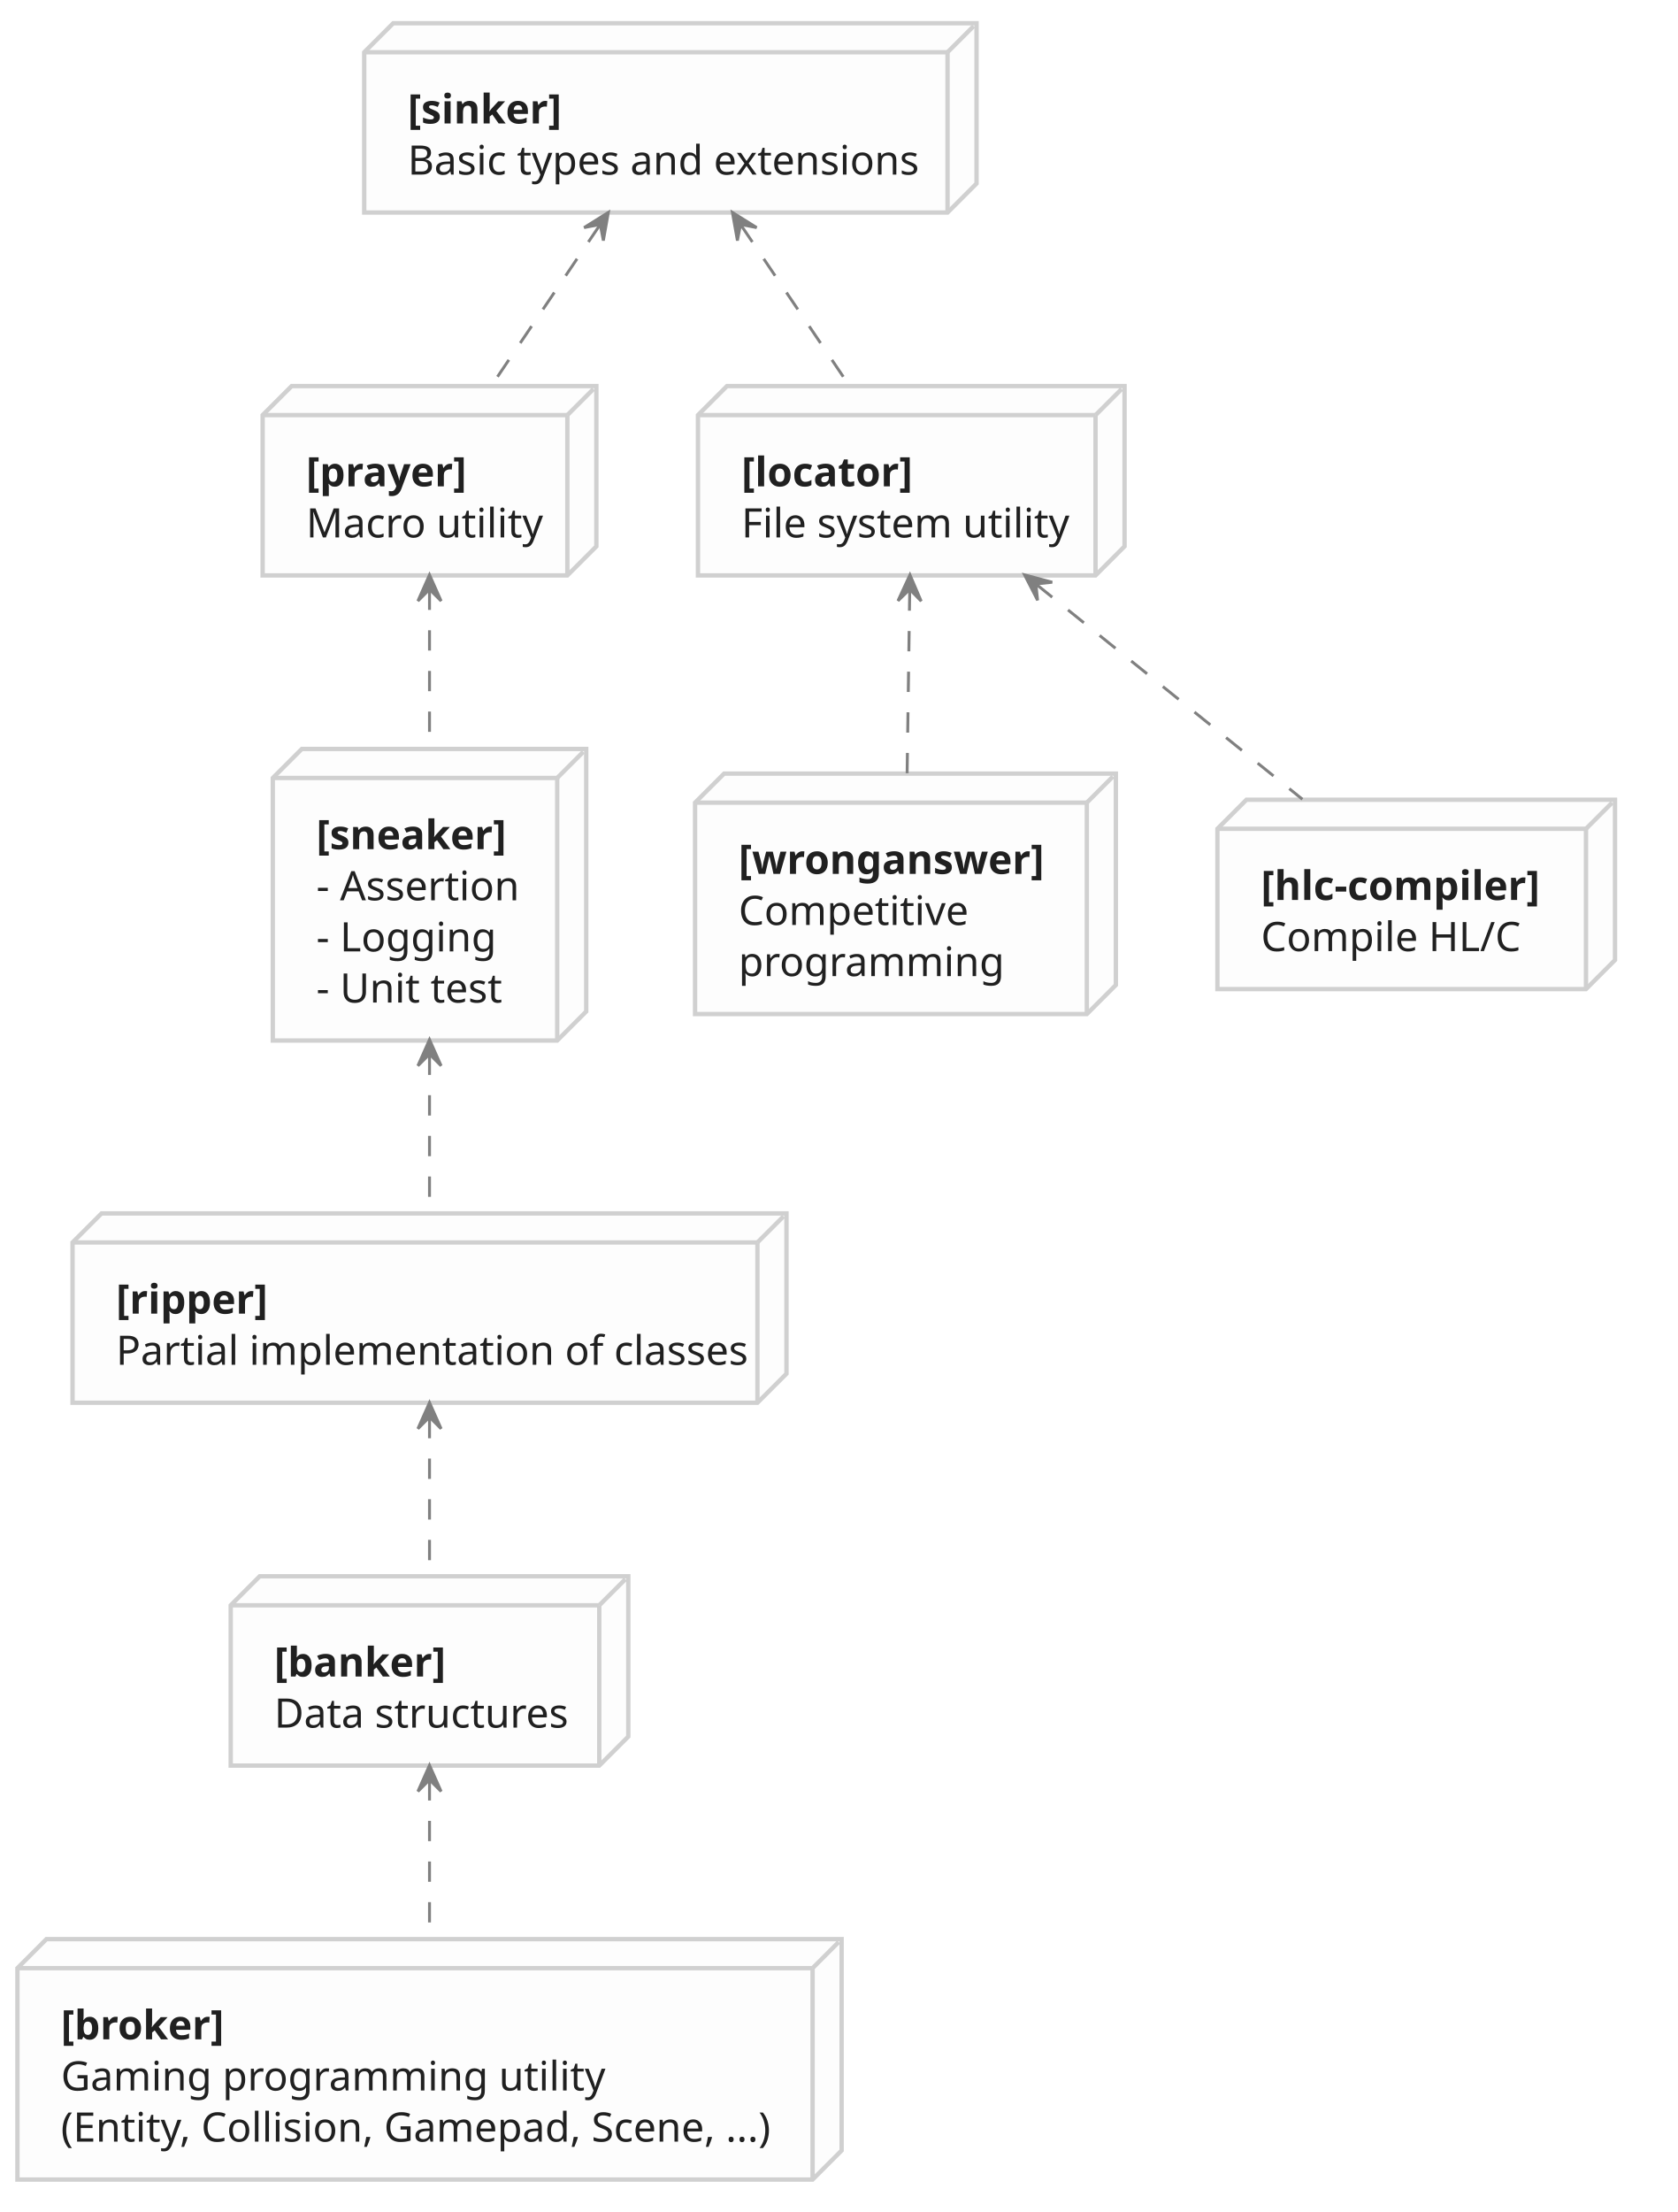
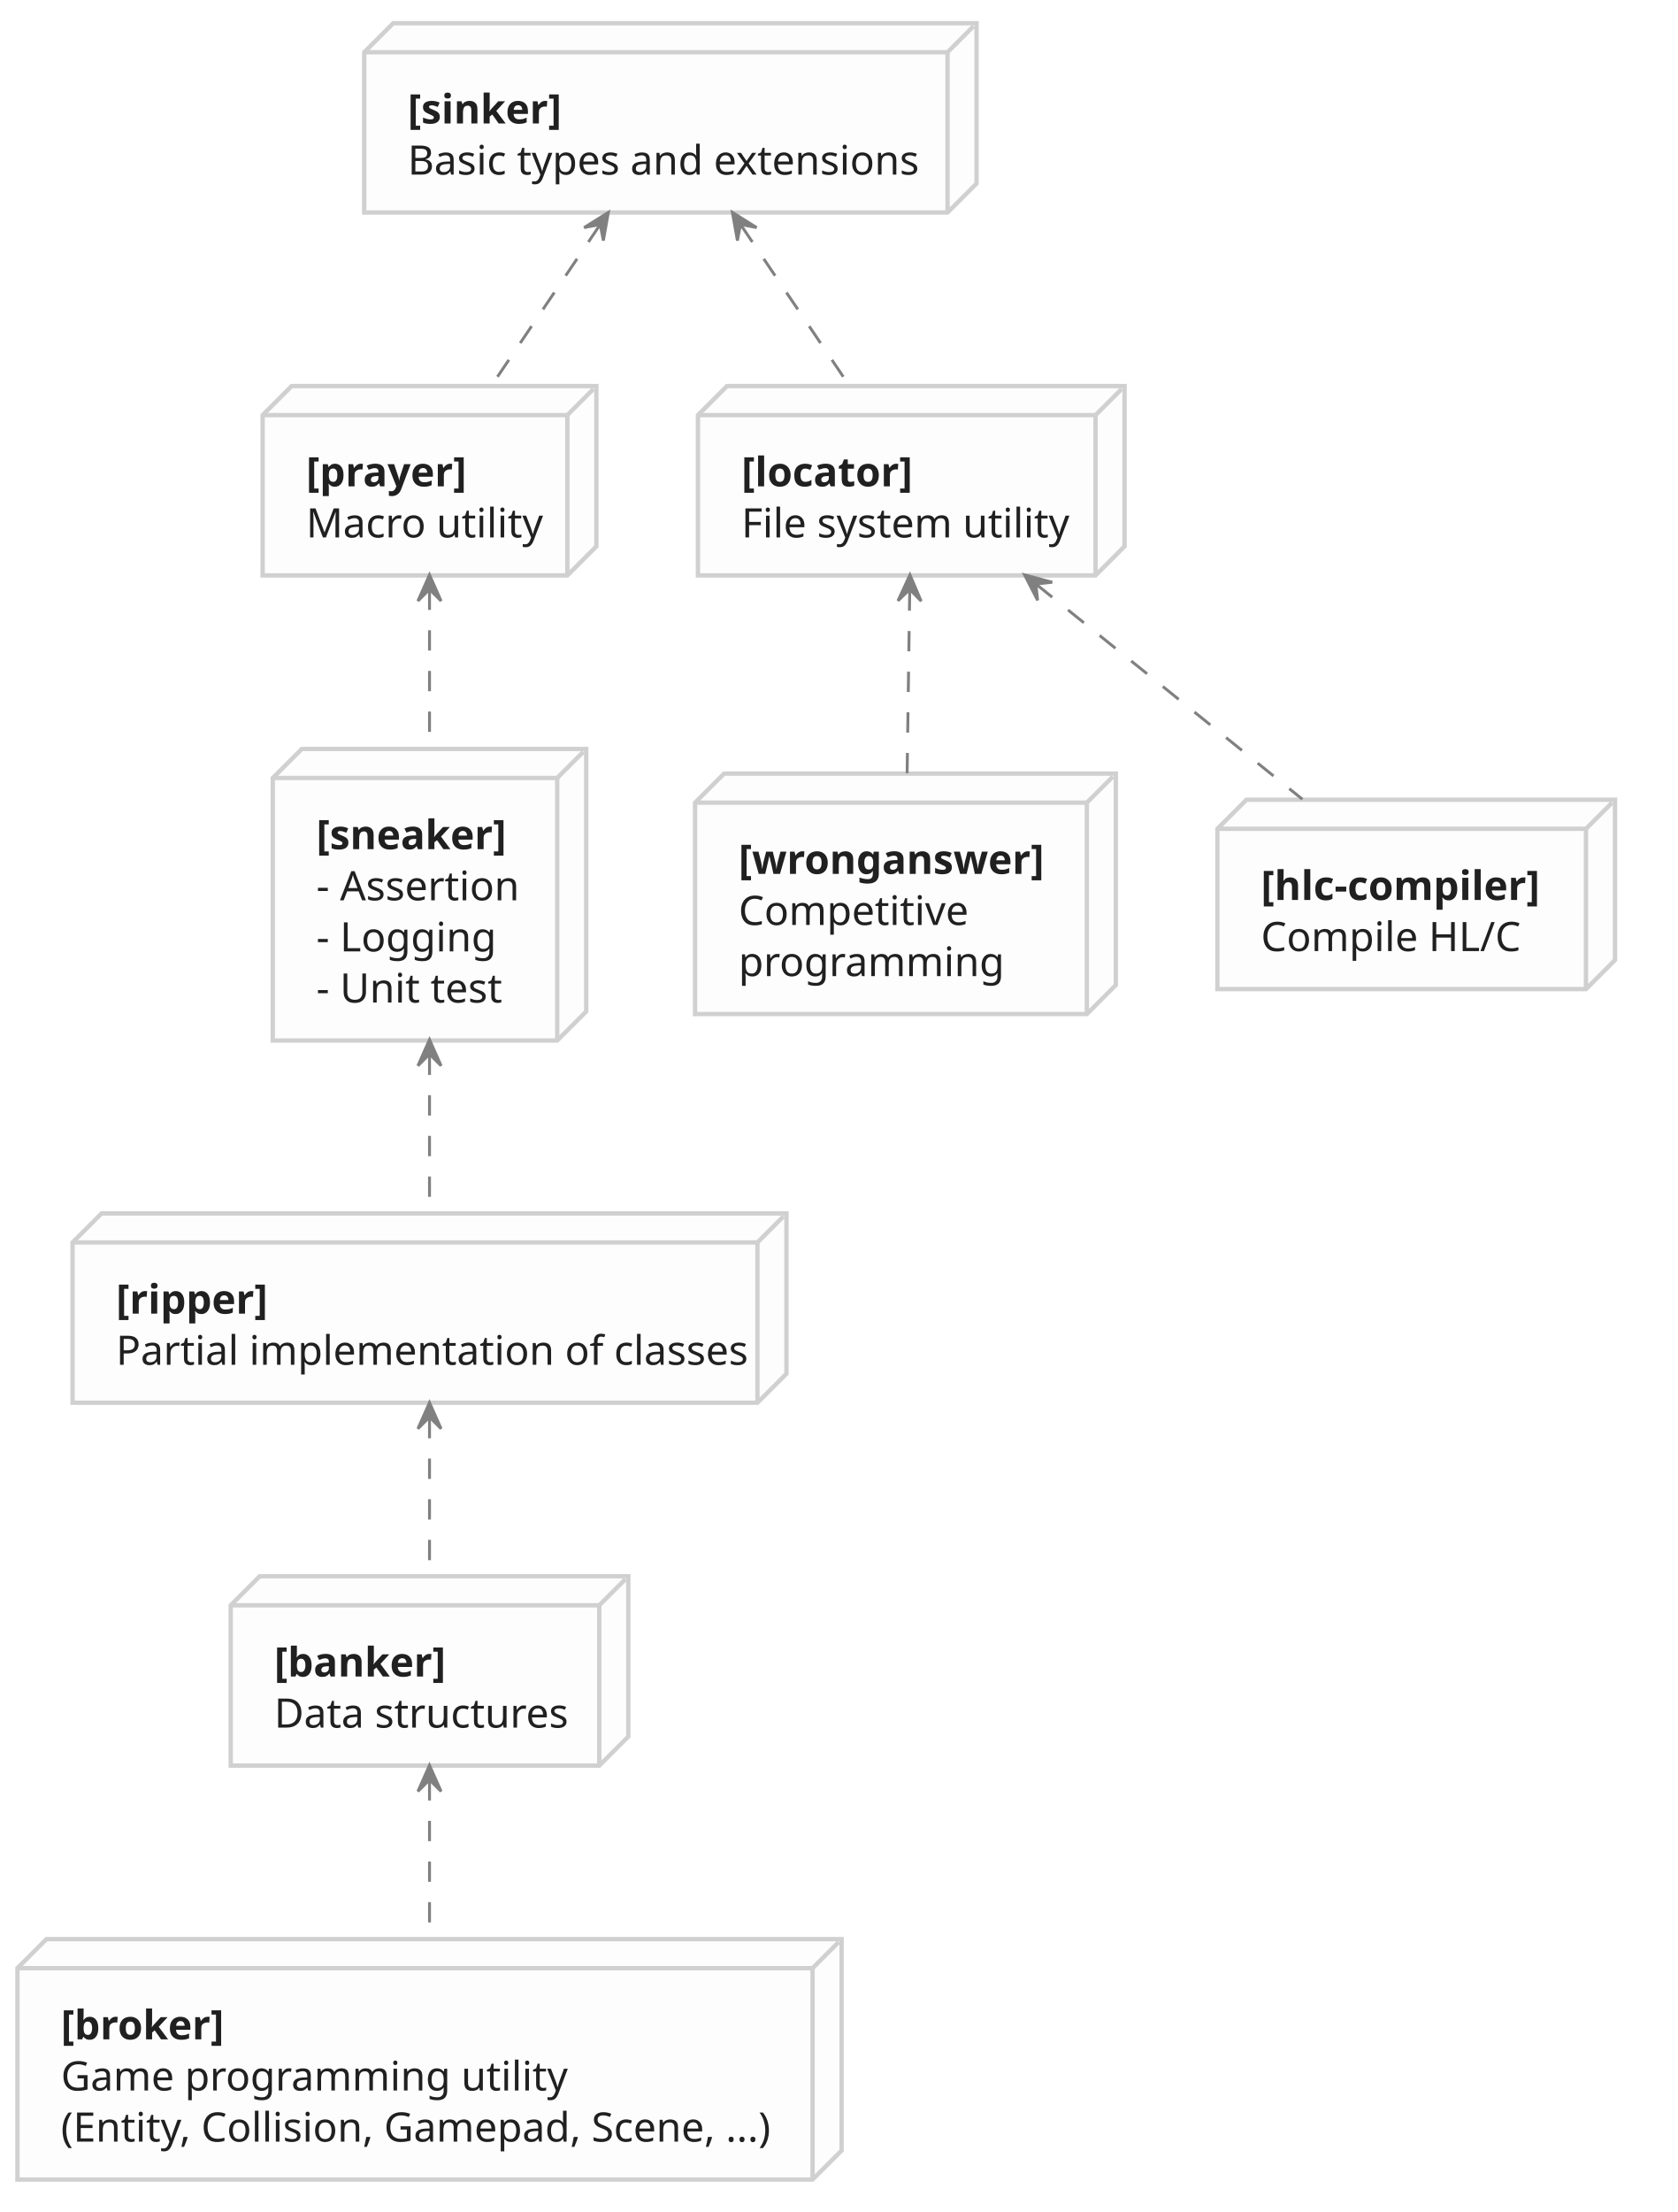
<svg xmlns="http://www.w3.org/2000/svg" contentScriptType="application/ecmascript" contentStyleType="text/css" height="762px" preserveAspectRatio="none" style="width:578px;height:762px;" version="1.1" viewBox="0 0 578 762" width="578px" zoomAndPan="magnify">
  <defs />
  <g>
    <polygon fill="#FDFDFD" points="125.5,18,135.5,8,336.5,8,336.5,63.219,326.5,73.219,125.5,73.219,125.5,18" style="stroke: #D0D0D0; stroke-width: 1.5;" />
    <line style="stroke: #D0D0D0; stroke-width: 1.5;" x1="326.5" x2="335.5" y1="18" y2="9" />
    <line style="stroke: #D0D0D0; stroke-width: 1.5;" x1="125.5" x2="326.5" y1="18" y2="18" />
    <line style="stroke: #D0D0D0; stroke-width: 1.5;" x1="326.5" x2="326.5" y1="18" y2="73.219" />
    <text fill="#202020" font-family="sans-serif" font-size="14" font-weight="bold" lengthAdjust="spacingAndGlyphs" textLength="54" x="140.5" y="42.533">[sinker]</text>
    <text fill="#202020" font-family="sans-serif" font-size="14" lengthAdjust="spacingAndGlyphs" textLength="171" x="140.5" y="60.143">Basic types and extensions</text>
    <polygon fill="#FDFDFD" points="90.5,143,100.5,133,205.5,133,205.5,188.219,195.5,198.219,90.5,198.219,90.5,143" style="stroke: #D0D0D0; stroke-width: 1.5;" />
    <line style="stroke: #D0D0D0; stroke-width: 1.5;" x1="195.5" x2="204.5" y1="143" y2="134" />
    <line style="stroke: #D0D0D0; stroke-width: 1.5;" x1="90.5" x2="195.5" y1="143" y2="143" />
    <line style="stroke: #D0D0D0; stroke-width: 1.5;" x1="195.5" x2="195.5" y1="143" y2="198.219" />
    <text fill="#202020" font-family="sans-serif" font-size="14" font-weight="bold" lengthAdjust="spacingAndGlyphs" textLength="55" x="105.5" y="167.533">[prayer]</text>
    <text fill="#202020" font-family="sans-serif" font-size="14" lengthAdjust="spacingAndGlyphs" textLength="75" x="105.5" y="185.143">Macro utility</text>
    <polygon fill="#FDFDFD" points="94,268,104,258,202,258,202,348.438,192,358.438,94,358.438,94,268" style="stroke: #D0D0D0; stroke-width: 1.5;" />
    <line style="stroke: #D0D0D0; stroke-width: 1.5;" x1="192" x2="201" y1="268" y2="259" />
    <line style="stroke: #D0D0D0; stroke-width: 1.5;" x1="94" x2="192" y1="268" y2="268" />
    <line style="stroke: #D0D0D0; stroke-width: 1.5;" x1="192" x2="192" y1="268" y2="358.438" />
    <text fill="#202020" font-family="sans-serif" font-size="14" font-weight="bold" lengthAdjust="spacingAndGlyphs" textLength="67" x="109" y="292.533">[sneaker]</text>
    <text fill="#202020" font-family="sans-serif" font-size="14" lengthAdjust="spacingAndGlyphs" textLength="68" x="109" y="310.143">- Assertion</text>
    <text fill="#202020" font-family="sans-serif" font-size="14" lengthAdjust="spacingAndGlyphs" textLength="60" x="109" y="327.752">- Logging</text>
    <text fill="#202020" font-family="sans-serif" font-size="14" lengthAdjust="spacingAndGlyphs" textLength="60" x="109" y="345.361">- Unit test</text>
    <polygon fill="#FDFDFD" points="25,428,35,418,271,418,271,473.219,261,483.219,25,483.219,25,428" style="stroke: #D0D0D0; stroke-width: 1.5;" />
    <line style="stroke: #D0D0D0; stroke-width: 1.5;" x1="261" x2="270" y1="428" y2="419" />
    <line style="stroke: #D0D0D0; stroke-width: 1.5;" x1="25" x2="261" y1="428" y2="428" />
    <line style="stroke: #D0D0D0; stroke-width: 1.5;" x1="261" x2="261" y1="428" y2="483.219" />
    <text fill="#202020" font-family="sans-serif" font-size="14" font-weight="bold" lengthAdjust="spacingAndGlyphs" textLength="53" x="40" y="452.533">[ripper]</text>
    <text fill="#202020" font-family="sans-serif" font-size="14" lengthAdjust="spacingAndGlyphs" textLength="206" x="40" y="470.143">Partial implementation of classes</text>
    <polygon fill="#FDFDFD" points="79.5,553,89.5,543,216.5,543,216.5,598.219,206.5,608.219,79.5,608.219,79.5,553" style="stroke: #D0D0D0; stroke-width: 1.5;" />
    <line style="stroke: #D0D0D0; stroke-width: 1.5;" x1="206.5" x2="215.5" y1="553" y2="544" />
    <line style="stroke: #D0D0D0; stroke-width: 1.5;" x1="79.5" x2="206.5" y1="553" y2="553" />
    <line style="stroke: #D0D0D0; stroke-width: 1.5;" x1="206.5" x2="206.5" y1="553" y2="608.219" />
    <text fill="#202020" font-family="sans-serif" font-size="14" font-weight="bold" lengthAdjust="spacingAndGlyphs" textLength="59" x="94.5" y="577.533">[banker]</text>
    <text fill="#202020" font-family="sans-serif" font-size="14" lengthAdjust="spacingAndGlyphs" textLength="97" x="94.5" y="595.143">Data structures</text>
    <polygon fill="#FDFDFD" points="6,678,16,668,290,668,290,740.828,280,750.828,6,750.828,6,678" style="stroke: #D0D0D0; stroke-width: 1.5;" />
    <line style="stroke: #D0D0D0; stroke-width: 1.5;" x1="280" x2="289" y1="678" y2="669" />
    <line style="stroke: #D0D0D0; stroke-width: 1.5;" x1="6" x2="280" y1="678" y2="678" />
    <line style="stroke: #D0D0D0; stroke-width: 1.5;" x1="280" x2="280" y1="678" y2="750.828" />
    <text fill="#202020" font-family="sans-serif" font-size="14" font-weight="bold" lengthAdjust="spacingAndGlyphs" textLength="57" x="21" y="702.533">[broker]</text>
-     <text fill="#202020" font-family="sans-serif" font-size="14" lengthAdjust="spacingAndGlyphs" textLength="172" x="21" y="720.143">Gaming programming utility</text>
+     <text fill="#202020" font-family="sans-serif" font-size="14" lengthAdjust="spacingAndGlyphs" textLength="161" x="21" y="720.143">Game programming utility</text>
    <text fill="#202020" font-family="sans-serif" font-size="14" lengthAdjust="spacingAndGlyphs" textLength="244" x="21" y="737.752">(Entity, Collision, Gamepad, Scene, ...)</text>
    <polygon fill="#FDFDFD" points="240.5,143,250.5,133,387.5,133,387.5,188.219,377.5,198.219,240.5,198.219,240.5,143" style="stroke: #D0D0D0; stroke-width: 1.5;" />
    <line style="stroke: #D0D0D0; stroke-width: 1.5;" x1="377.5" x2="386.5" y1="143" y2="134" />
    <line style="stroke: #D0D0D0; stroke-width: 1.5;" x1="240.5" x2="377.5" y1="143" y2="143" />
    <line style="stroke: #D0D0D0; stroke-width: 1.5;" x1="377.5" x2="377.5" y1="143" y2="198.219" />
    <text fill="#202020" font-family="sans-serif" font-size="14" font-weight="bold" lengthAdjust="spacingAndGlyphs" textLength="59" x="255.5" y="167.533">[locator]</text>
    <text fill="#202020" font-family="sans-serif" font-size="14" lengthAdjust="spacingAndGlyphs" textLength="107" x="255.5" y="185.143">File system utility</text>
    <polygon fill="#FDFDFD" points="239.5,276.5,249.5,266.5,384.5,266.5,384.5,339.328,374.5,349.328,239.5,349.328,239.5,276.5" style="stroke: #D0D0D0; stroke-width: 1.5;" />
    <line style="stroke: #D0D0D0; stroke-width: 1.5;" x1="374.5" x2="383.5" y1="276.5" y2="267.5" />
    <line style="stroke: #D0D0D0; stroke-width: 1.5;" x1="239.5" x2="374.5" y1="276.5" y2="276.5" />
    <line style="stroke: #D0D0D0; stroke-width: 1.5;" x1="374.5" x2="374.5" y1="276.5" y2="349.328" />
    <text fill="#202020" font-family="sans-serif" font-size="14" font-weight="bold" lengthAdjust="spacingAndGlyphs" textLength="105" x="254.5" y="301.033">[wronganswer]</text>
    <text fill="#202020" font-family="sans-serif" font-size="14" lengthAdjust="spacingAndGlyphs" textLength="74" x="254.5" y="318.643">Competitive</text>
    <text fill="#202020" font-family="sans-serif" font-size="14" lengthAdjust="spacingAndGlyphs" textLength="83" x="254.5" y="336.252">programming</text>
    <polygon fill="#FDFDFD" points="419.5,285.5,429.5,275.5,556.5,275.5,556.5,330.719,546.5,340.719,419.5,340.719,419.5,285.5" style="stroke: #D0D0D0; stroke-width: 1.5;" />
    <line style="stroke: #D0D0D0; stroke-width: 1.5;" x1="546.5" x2="555.5" y1="285.5" y2="276.5" />
    <line style="stroke: #D0D0D0; stroke-width: 1.5;" x1="419.5" x2="546.5" y1="285.5" y2="285.5" />
    <line style="stroke: #D0D0D0; stroke-width: 1.5;" x1="546.5" x2="546.5" y1="285.5" y2="340.719" />
    <text fill="#202020" font-family="sans-serif" font-size="14" font-weight="bold" lengthAdjust="spacingAndGlyphs" textLength="97" x="434.5" y="310.033">[hlc-compiler]</text>
    <text fill="#202020" font-family="sans-serif" font-size="14" lengthAdjust="spacingAndGlyphs" textLength="86" x="434.5" y="327.643">Compile HL/C</text>
    <path d="M206.666,77.561 C194.823,95.112 180.715,116.019 169.302,132.932 " fill="none" id="sinker&lt;-prayer" style="stroke: #808080; stroke-width: 1.0; stroke-dasharray: 7.0,7.0;" />
    <polygon fill="#808080" points="209.625,73.176,201.275,78.398,206.828,77.32,207.905,82.874,209.625,73.176" style="stroke: #808080; stroke-width: 1.0;" />
    <path d="M148,203.11 C148,219.842 148,239.905 148,257.92 " fill="none" id="prayer&lt;-sneaker" style="stroke: #808080; stroke-width: 1.0; stroke-dasharray: 7.0,7.0;" />
    <polygon fill="#808080" points="148,198.031,144,207.031,148,203.031,152,207.031,148,198.031" style="stroke: #808080; stroke-width: 1.0;" />
    <path d="M148,363.29 C148,381.712 148,401.68 148,417.756 " fill="none" id="sneaker&lt;-ripper" style="stroke: #808080; stroke-width: 1.0; stroke-dasharray: 7.0,7.0;" />
    <polygon fill="#808080" points="148,358.14,144,367.14,148,363.14,152,367.14,148,358.14" style="stroke: #808080; stroke-width: 1.0;" />
    <path d="M148,488.456 C148,505.82 148,526.306 148,542.932 " fill="none" id="ripper&lt;-banker" style="stroke: #808080; stroke-width: 1.0; stroke-dasharray: 7.0,7.0;" />
    <polygon fill="#808080" points="148,483.176,144,492.176,148,488.176,152,492.176,148,483.176" style="stroke: #808080; stroke-width: 1.0;" />
    <path d="M148,613.253 C148,630.155 148,650.264 148,667.64 " fill="none" id="banker&lt;-broker" style="stroke: #808080; stroke-width: 1.0; stroke-dasharray: 7.0,7.0;" />
    <polygon fill="#808080" points="148,608.117,144,617.117,148,613.117,152,617.117,148,608.117" style="stroke: #808080; stroke-width: 1.0;" />
    <path d="M255.334,77.561 C267.177,95.112 281.285,116.019 292.698,132.932 " fill="none" id="sinker&lt;-locator" style="stroke: #808080; stroke-width: 1.0; stroke-dasharray: 7.0,7.0;" />
    <polygon fill="#808080" points="252.375,73.176,254.095,82.874,255.172,77.32,260.725,78.398,252.375,73.176" style="stroke: #808080; stroke-width: 1.0;" />
    <path d="M313.475,203.377 C313.199,222.77 312.86,246.583 312.577,266.49 " fill="none" id="locator&lt;-wronganswer" style="stroke: #808080; stroke-width: 1.0; stroke-dasharray: 7.0,7.0;" />
    <polygon fill="#808080" points="313.551,198.031,309.423,206.973,313.48,203.03,317.422,207.087,313.551,198.031" style="stroke: #808080; stroke-width: 1.0;" />
    <path d="M357.129,201.325 C385.2,223.992 421.525,253.323 448.781,275.332 " fill="none" id="locator&lt;-hlc_compiler" style="stroke: #808080; stroke-width: 1.0; stroke-dasharray: 7.0,7.0;" />
    <polygon fill="#808080" points="353.049,198.031,357.538,206.798,356.939,201.172,362.564,200.573,353.049,198.031" style="stroke: #808080; stroke-width: 1.0;" />
  </g>
</svg>
